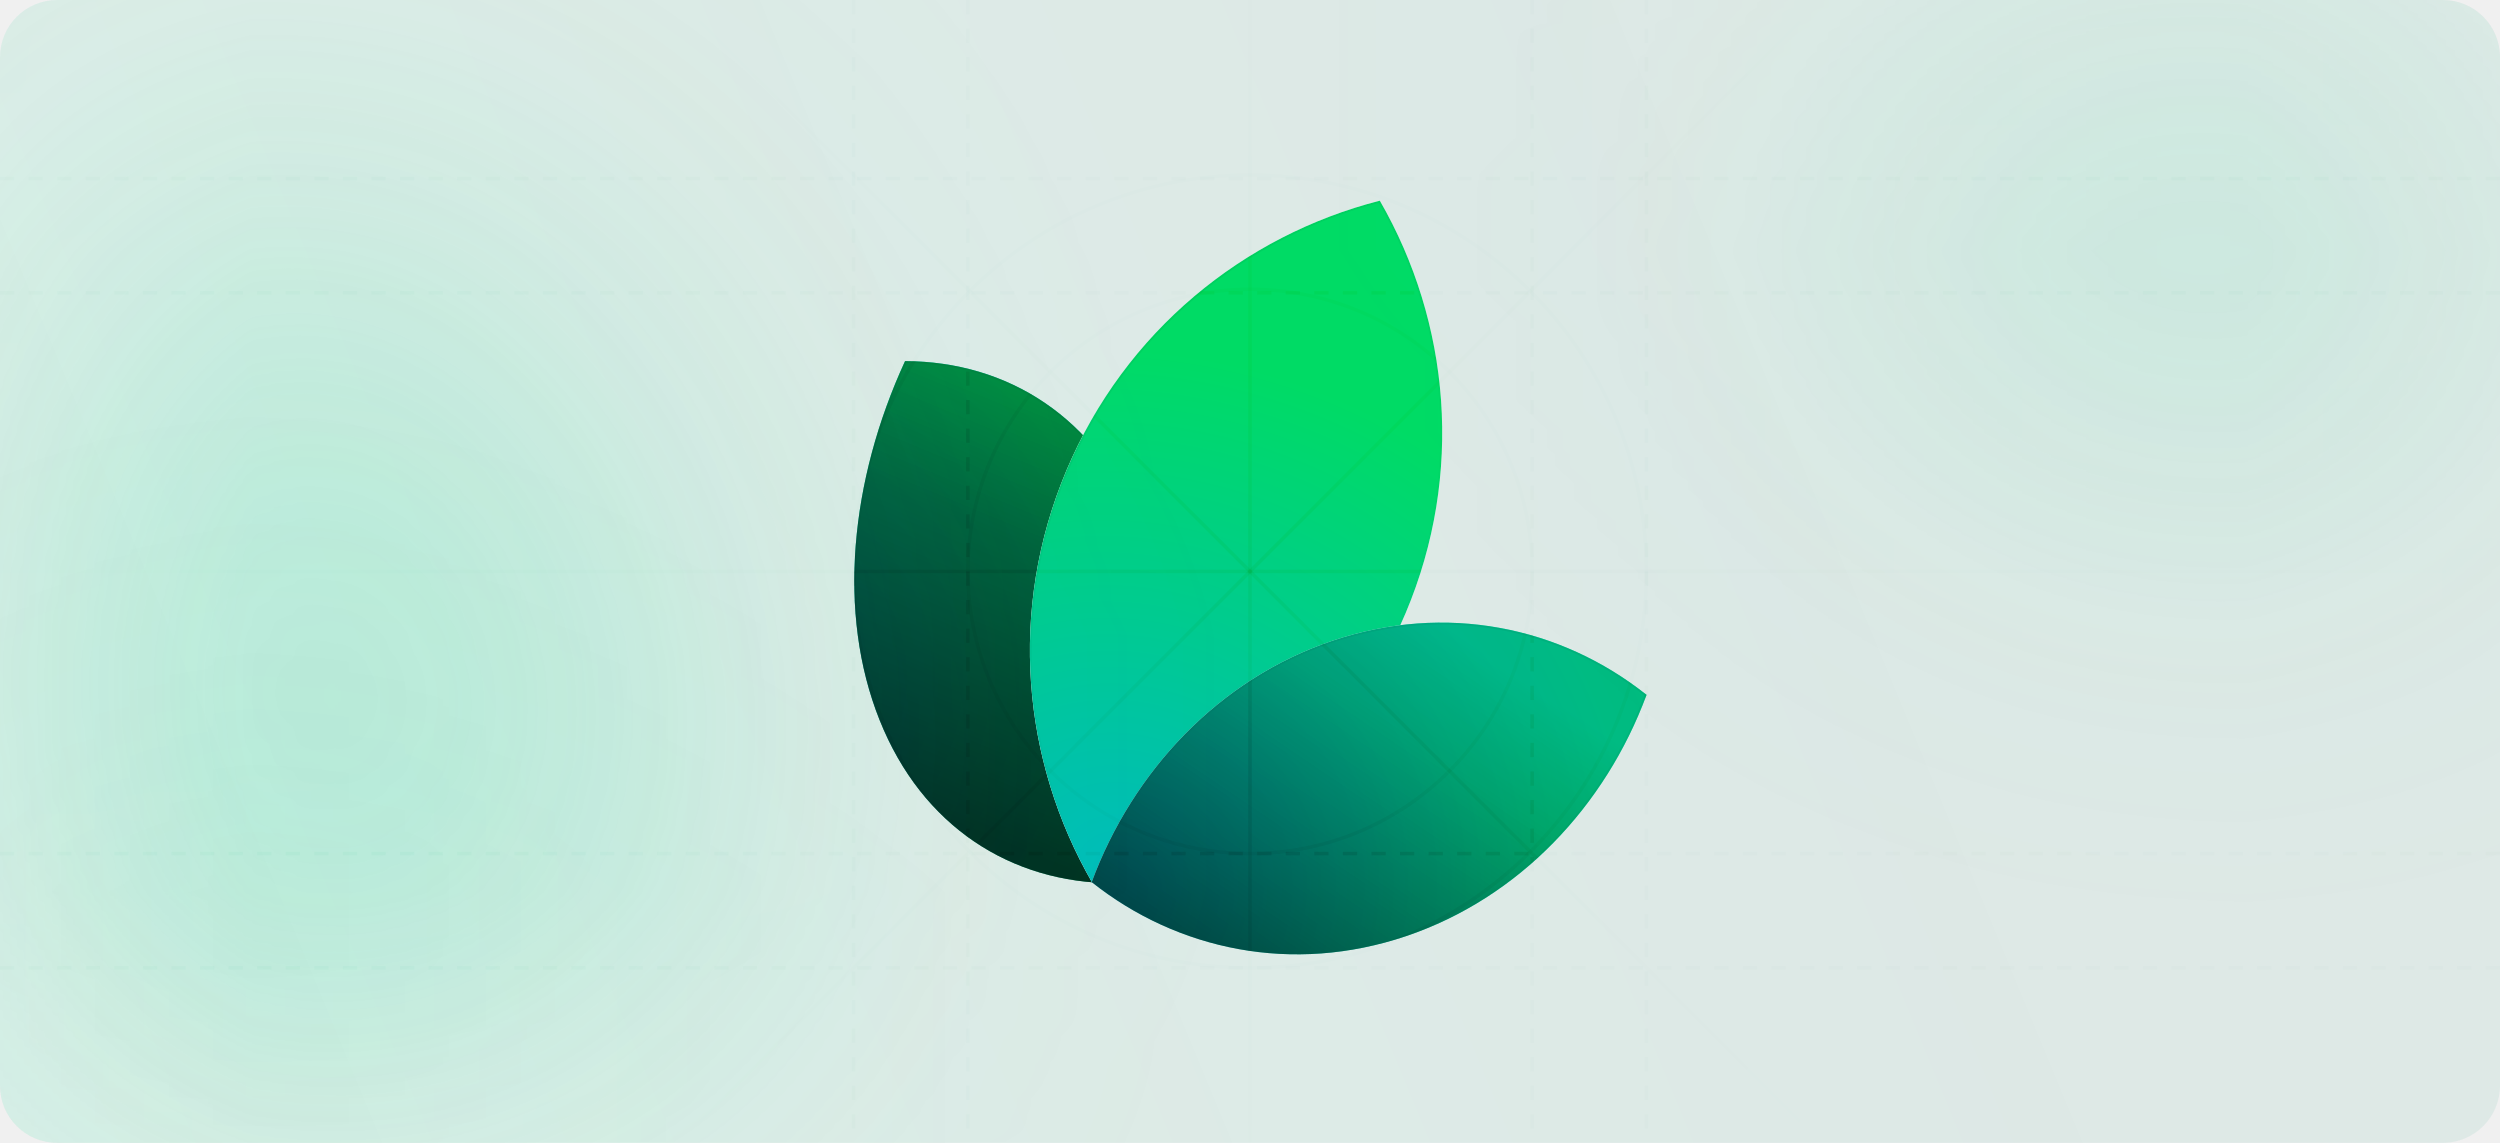
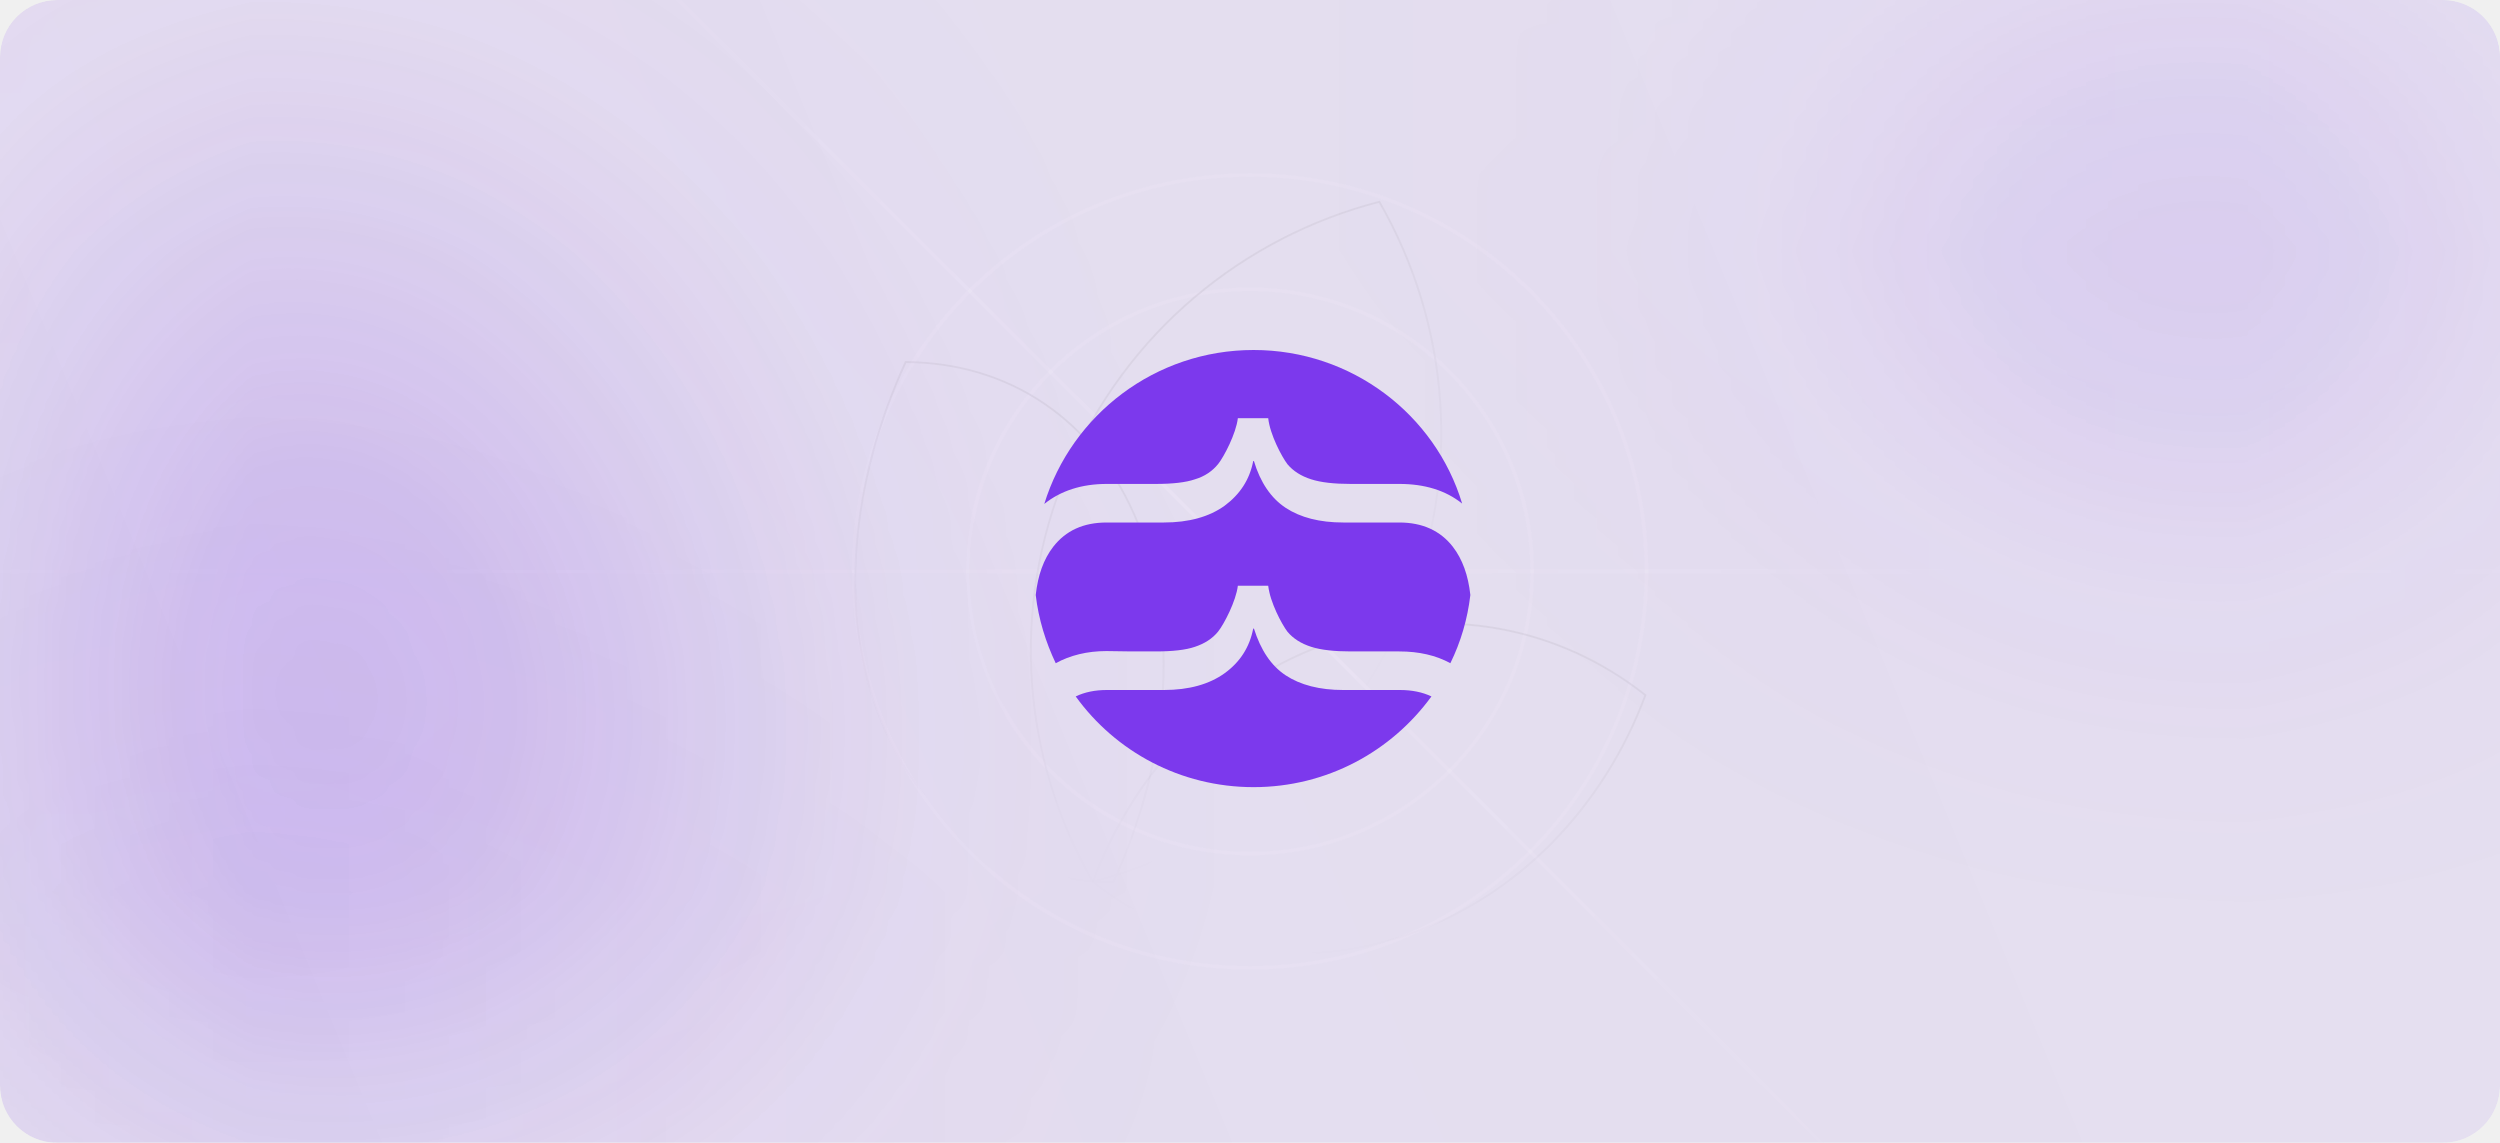
<svg xmlns="http://www.w3.org/2000/svg" width="700" height="320" viewBox="0 0 700 320" fill="none">
-   <g clip-path="url(#clip0_2862_278)">
-     <rect width="700" height="320" rx="16" fill="url(#paint0_linear_2862_278)" />
-     <path d="M311.889 247.3C283.097 247.215 258.226 231.466 246.292 201.629C234.357 171.793 238.02 134.523 253.414 101.112C282.206 101.197 307.077 116.945 319.011 146.782C330.946 176.619 327.283 213.888 311.889 247.3Z" fill="white" />
-     <path d="M311.889 247.3C283.097 247.215 258.226 231.466 246.292 201.629C234.357 171.793 238.02 134.523 253.414 101.112C282.206 101.197 307.077 116.945 319.011 146.782C330.946 176.619 327.283 213.888 311.889 247.3Z" fill="url(#paint1_radial_2862_278)" />
-     <path d="M311.889 247.3C283.097 247.215 258.226 231.466 246.292 201.629C234.357 171.793 238.02 134.523 253.414 101.112C282.206 101.197 307.077 116.945 319.011 146.782C330.946 176.619 327.283 213.888 311.889 247.3Z" fill="black" fill-opacity="0.5" style="mix-blend-mode:hard-light" />
-     <path d="M311.889 247.3C283.097 247.215 258.226 231.466 246.292 201.629C234.357 171.793 238.02 134.523 253.414 101.112C282.206 101.197 307.077 116.945 319.011 146.782C330.946 176.619 327.283 213.888 311.889 247.3Z" fill="url(#paint2_linear_2862_278)" fill-opacity="0.5" style="mix-blend-mode:hard-light" />
-     <path d="M311.72 247.034C283.108 246.887 258.409 231.208 246.538 201.531C234.656 171.825 238.271 134.702 253.583 101.377C282.195 101.524 306.894 117.203 318.765 146.88C330.647 176.586 327.031 213.709 311.72 247.034Z" stroke="url(#paint3_linear_2862_278)" stroke-opacity="0.05" stroke-width="0.531" />
-     <path d="M305.839 247.174C343.92 237.419 377.154 210.619 393.585 171.64C410.017 132.661 405.98 90.199 386.347 56.193C348.266 65.948 315.032 92.749 298.601 131.728C282.169 170.706 286.206 213.168 305.839 247.174Z" fill="white" />
-     <path d="M305.839 247.174C343.92 237.419 377.154 210.619 393.585 171.64C410.017 132.661 405.98 90.199 386.347 56.193C348.266 65.948 315.032 92.749 298.601 131.728C282.169 170.706 286.206 213.168 305.839 247.174Z" fill="url(#paint4_radial_2862_278)" />
-     <path d="M393.341 171.537C376.971 210.369 343.89 237.091 305.969 246.867C286.462 212.959 282.476 170.663 298.845 131.831C315.215 92.998 348.295 66.276 386.217 56.5C405.724 90.408 409.71 132.704 393.341 171.537Z" stroke="url(#paint5_linear_2862_278)" stroke-opacity="0.05" stroke-width="0.531" />
-     <path d="M305.686 246.995C329.75 266.114 361.965 272.832 393.671 262.129C425.376 251.426 449.499 225.691 461.03 194.556C436.967 175.437 404.751 168.719 373.046 179.422C341.34 190.125 317.217 215.86 305.686 246.995Z" fill="white" />
-     <path d="M305.686 246.995C329.75 266.114 361.965 272.832 393.671 262.129C425.376 251.426 449.499 225.691 461.03 194.556C436.967 175.437 404.751 168.719 373.046 179.422C341.34 190.125 317.217 215.86 305.686 246.995Z" fill="url(#paint6_radial_2862_278)" />
-     <path d="M305.686 246.995C329.75 266.114 361.965 272.832 393.671 262.129C425.376 251.426 449.499 225.691 461.03 194.556C436.967 175.437 404.751 168.719 373.046 179.422C341.34 190.125 317.217 215.86 305.686 246.995Z" fill="black" fill-opacity="0.2" style="mix-blend-mode:hard-light" />
-     <path d="M305.686 246.995C329.75 266.114 361.965 272.832 393.671 262.129C425.376 251.426 449.499 225.691 461.03 194.556C436.967 175.437 404.751 168.719 373.046 179.422C341.34 190.125 317.217 215.86 305.686 246.995Z" fill="url(#paint7_linear_2862_278)" fill-opacity="0.5" style="mix-blend-mode:hard-light" />
-     <path d="M393.586 261.878C362.035 272.529 329.981 265.88 306.002 246.907C317.535 215.919 341.571 190.327 373.13 179.673C404.682 169.023 436.736 175.671 460.715 194.644C449.182 225.632 425.146 251.224 393.586 261.878Z" stroke="url(#paint8_linear_2862_278)" stroke-opacity="0.05" stroke-width="0.531" />
-     <g opacity="0.8" filter="url(#filter0_f_2862_278)">
-       <circle cx="660" cy="-60" r="160" fill="#18E299" fill-opacity="0.4" />
+   <g clip-path="url(#clip0_1_4)">
+     <mask id="mask0_1_4" style="mask-type:luminance" maskUnits="userSpaceOnUse" x="0" y="0" width="700" height="320">
+       <path d="M684 0H16C7.163 0 0 7.163 0 16V304C0 312.837 7.163 320 16 320H684C692.837 320 700 312.837 700 304V16C700 7.163 692.837 0 684 0Z" fill="white" />
+     </mask>
+     <g mask="url(#mask0_1_4)">
+       <path d="M684 0H16C7.163 0 0 7.163 0 16V304C0 312.837 7.163 320 16 320H684C692.837 320 700 312.837 700 304V16C700 7.163 692.837 0 684 0Z" fill="url(#paint0_linear_1_4)" />
+       <path d="M311.72 247.034C283.108 246.887 258.409 231.208 246.538 201.531C234.656 171.825 238.271 134.702 253.583 101.377C282.195 101.524 306.894 117.203 318.765 146.88C330.647 176.586 327.031 213.709 311.72 247.034Z" stroke="url(#paint1_linear_1_4)" stroke-opacity="0.05" stroke-width="0.531" />
+       <path d="M393.341 171.537C376.971 210.369 343.89 237.091 305.969 246.867C286.462 212.959 282.476 170.663 298.845 131.831C315.215 92.998 348.295 66.276 386.217 56.5C405.724 90.408 409.71 132.704 393.341 171.537Z" stroke="url(#paint2_linear_1_4)" stroke-opacity="0.05" stroke-width="0.531" />
+       <path d="M393.586 261.878C362.034 272.529 329.98 265.88 306.002 246.907C317.534 215.919 341.57 190.327 373.13 179.673C404.681 169.023 436.735 175.671 460.714 194.644C449.181 225.632 425.145 251.224 393.586 261.878Z" stroke="url(#paint3_linear_1_4)" stroke-opacity="0.05" stroke-width="0.531" />
+       <g opacity="0.8" filter="url(#filter0_f_1_4)">
+         <path d="M660 100C748.366 100 820 28.366 820 -60C820 -148.366 748.366 -220 660 -220C571.634 -220 500 -148.366 500 -60C500 28.366 571.634 100 660 100Z" fill="#6415EA" fill-opacity="0.4" />
+       </g>
+       <g opacity="0.8" filter="url(#filter1_f_1_4)">
+         <path d="M20 373C108.366 373 180 301.366 180 213C180 124.634 108.366 53 20 53C-68.366 53 -140 124.634 -140 213C-140 301.366 -68.366 373 20 373Z" fill="#6218E2" fill-opacity="0.33" />
+       </g>
+       <g opacity="0.8" filter="url(#filter2_f_1_4)">
+ </g>
+       <g opacity="0.8" filter="url(#filter3_f_1_4)">
+         <path d="M20 573C108.366 573 180 501.366 180 413C180 324.634 108.366 253 20 253C-68.366 253 -140 324.634 -140 413C-140 501.366 -68.366 573 20 573Z" fill="#4018E2" fill-opacity="0.22" />
+       </g>
+       <path opacity="0.2" d="M0 50H700" stroke="url(#paint4_radial_1_4)" stroke-dasharray="4 4" />
+       <path opacity="0.1" d="M0 82H700" stroke="url(#paint5_radial_1_4)" stroke-dasharray="4 4" />
+       <path opacity="0.2" d="M239 0V320" stroke="url(#paint6_radial_1_4)" stroke-dasharray="4 4" />
+       <path opacity="0.1" d="M271 0V320" stroke="url(#paint7_radial_1_4)" stroke-dasharray="4 4" />
+       <path opacity="0.2" d="M461 0V320" stroke="url(#paint8_radial_1_4)" stroke-dasharray="4 4" />
+       <path opacity="0.1" d="M429 0V320" stroke="url(#paint9_radial_1_4)" stroke-dasharray="4 4" />
+       <path opacity="0.2" d="M0 271H700" stroke="url(#paint10_radial_1_4)" stroke-dasharray="4 4" />
+       <path opacity="0.1" d="M0 239H700" stroke="url(#paint11_radial_1_4)" stroke-dasharray="4 4" />
+       <g style="mix-blend-mode:overlay" opacity="0.1">
+         <path d="M0 160H700" stroke="url(#paint12_linear_1_4)" />
+       </g>
+       <g style="mix-blend-mode:overlay" opacity="0.2">
+         <path d="M511 321L189 -1" stroke="url(#paint13_linear_1_4)" />
+       </g>
+       <g style="mix-blend-mode:overlay" opacity="0.1">
+         <path d="M350 271C411.304 271 461 221.304 461 160C461 98.696 411.304 49 350 49C288.696 49 239 98.696 239 160C239 221.304 288.696 271 350 271Z" stroke="white" />
+       </g>
+       <g style="mix-blend-mode:overlay" opacity="0.1">
+         <path d="M350 239C393.63 239 429 203.63 429 160C429 116.37 393.63 81 350 81C306.37 81 271 116.37 271 160C271 203.63 306.37 239 350 239Z" stroke="white" />
+       </g>
    </g>
-     <g opacity="0.8" filter="url(#filter1_f_2862_278)">
-       <circle cx="20" cy="213" r="160" fill="#18E299" fill-opacity="0.33" />
-     </g>
-     <g opacity="0.8" filter="url(#filter2_f_2862_278)">
-       <circle cx="660" cy="480" r="160" fill="#18E299" fill-opacity="0.52" />
-     </g>
-     <g opacity="0.8" filter="url(#filter3_f_2862_278)">
-       <circle cx="20" cy="413" r="160" fill="#18E299" fill-opacity="0.22" />
-     </g>
-     <g style="mix-blend-mode:overlay" opacity="0.1">
-       <path d="M0 50H700" stroke="black" stroke-dasharray="4 4" />
-     </g>
-     <g style="mix-blend-mode:overlay" opacity="0.1">
-       <path d="M0 82H700" stroke="black" stroke-dasharray="4 4" />
-     </g>
-     <g style="mix-blend-mode:overlay" opacity="0.1">
-       <path d="M239 0L239 320" stroke="black" stroke-dasharray="4 4" />
-     </g>
-     <g style="mix-blend-mode:overlay" opacity="0.1">
-       <path d="M271 0L271 320" stroke="black" stroke-dasharray="4 4" />
-     </g>
-     <g style="mix-blend-mode:overlay" opacity="0.1">
-       <path d="M461 0L461 320" stroke="black" stroke-dasharray="4 4" />
-     </g>
-     <g style="mix-blend-mode:overlay" opacity="0.1">
-       <path d="M350 0L350 320" stroke="url(#paint9_linear_2862_278)" />
-     </g>
-     <g style="mix-blend-mode:overlay" opacity="0.1">
-       <path d="M429 0L429 320" stroke="black" stroke-dasharray="4 4" />
-     </g>
-     <g style="mix-blend-mode:overlay" opacity="0.1">
-       <path d="M0 271H700" stroke="black" stroke-dasharray="4 4" />
-     </g>
-     <g style="mix-blend-mode:overlay" opacity="0.1">
-       <path d="M0 239H700" stroke="black" stroke-dasharray="4 4" />
-     </g>
-     <g style="mix-blend-mode:overlay" opacity="0.1">
-       <path d="M0 160H700" stroke="url(#paint10_linear_2862_278)" />
-     </g>
-     <g style="mix-blend-mode:overlay" opacity="0.1">
-       <path d="M511 -1L189 321" stroke="url(#paint11_linear_2862_278)" />
-     </g>
-     <g style="mix-blend-mode:overlay" opacity="0.1">
-       <path d="M511 321L189 -1" stroke="url(#paint12_linear_2862_278)" />
-     </g>
-     <g style="mix-blend-mode:overlay" opacity="0.05">
-       <circle cx="350" cy="160" r="111" stroke="black" />
-     </g>
-     <g style="mix-blend-mode:overlay" opacity="0.05">
-       <circle cx="350" cy="160" r="79" stroke="black" />
-     </g>
+     <path d="M316.8 182.4H323.6C328.3 182.4 332 182 334.6 181.1C337.3 180.2 339.5 178.8 341.1 176.8C342.7 174.8 346.1 168.3 346.6 164H355.1C355.6 168.6 358.9 174.8 360.5 176.9C362.1 178.8 364.3 180.2 367.1 181.1C369.9 182 373.6 182.4 378.2 182.4H391.8C397.3 182.4 402.1 183.5 406.1 185.7C409 179.8 410.9 173.4 411.7 166.6C411.1 161.1 409.5 156.6 406.8 153.1C403.3 148.6 398.3 146.3 391.8 146.3H376.1C369.5 146.3 364.1 144.9 360 142.2C355.9 139.5 352.9 135.1 351.1 129.1H350.9C349.9 134.3 347.2 138.4 342.9 141.6C338.6 144.7 332.9 146.3 325.9 146.3H309.9C303.3 146.3 298.4 148.6 294.9 153.1C292.2 156.6 290.6 161.1 290 166.6C290.8 173.4 292.8 179.8 295.6 185.7C299.6 183.5 304.4 182.3 309.8 182.3L316.8 182.4Z" fill="#7C39ED" />
+     <path d="M309.9 135.5H323.6C328.3 135.5 332 135.1 334.6 134.2C337.3 133.4 339.5 131.9 341.1 129.9C342.7 127.9 346.1 121.4 346.6 117.1H355.1C355.6 121.7 358.9 127.9 360.5 130C362.1 131.9 364.3 133.3 367.1 134.2C369.9 135.1 373.6 135.5 378.2 135.5H391.8C398.9 135.5 404.8 137.3 409.4 141C401.9 116.1 378.5 98 351 98C323.5 98 300.1 116.1 292.4 141.1C297 137.4 302.9 135.5 309.9 135.5Z" fill="#7C39ED" />
+     <path d="M392 193.2H376.1C369.5 193.2 364.1 191.8 360 189.1C355.9 186.4 353 182 351.1 176H350.9C349.9 181.2 347.2 185.4 342.9 188.5C338.6 191.6 332.9 193.2 325.9 193.2H309.9C306.6 193.2 303.7 193.8 301.2 195C312.3 210.4 330.5 220.4 351 220.4C371.5 220.4 389.6 210.4 400.8 195C398.3 193.8 395.3 193.2 392 193.2Z" fill="#7C39ED" />
  </g>
  <defs>
-     <filter id="filter0_f_2862_278" x="260" y="-460" width="800" height="800" filterUnits="userSpaceOnUse" color-interpolation-filters="sRGB">
+     <filter id="filter0_f_1_4" x="260" y="-460" width="800" height="800" filterUnits="userSpaceOnUse" color-interpolation-filters="sRGB">
      <feFlood flood-opacity="0" result="BackgroundImageFix" />
      <feBlend mode="normal" in="SourceGraphic" in2="BackgroundImageFix" result="shape" />
-       <feGaussianBlur stdDeviation="120" result="effect1_foregroundBlur_2862_278" />
+       <feGaussianBlur stdDeviation="120" result="effect1_foregroundBlur_1_4" />
    </filter>
-     <filter id="filter1_f_2862_278" x="-380" y="-187" width="800" height="800" filterUnits="userSpaceOnUse" color-interpolation-filters="sRGB">
+     <filter id="filter1_f_1_4" x="-380" y="-187" width="800" height="800" filterUnits="userSpaceOnUse" color-interpolation-filters="sRGB">
      <feFlood flood-opacity="0" result="BackgroundImageFix" />
      <feBlend mode="normal" in="SourceGraphic" in2="BackgroundImageFix" result="shape" />
-       <feGaussianBlur stdDeviation="120" result="effect1_foregroundBlur_2862_278" />
+       <feGaussianBlur stdDeviation="120" result="effect1_foregroundBlur_1_4" />
    </filter>
-     <filter id="filter2_f_2862_278" x="260" y="80" width="800" height="800" filterUnits="userSpaceOnUse" color-interpolation-filters="sRGB">
+     <filter id="filter2_f_1_4" x="260" y="80" width="800" height="800" filterUnits="userSpaceOnUse" color-interpolation-filters="sRGB">
      <feFlood flood-opacity="0" result="BackgroundImageFix" />
      <feBlend mode="normal" in="SourceGraphic" in2="BackgroundImageFix" result="shape" />
-       <feGaussianBlur stdDeviation="120" result="effect1_foregroundBlur_2862_278" />
+       <feGaussianBlur stdDeviation="120" result="effect1_foregroundBlur_1_4" />
    </filter>
-     <filter id="filter3_f_2862_278" x="-380" y="13" width="800" height="800" filterUnits="userSpaceOnUse" color-interpolation-filters="sRGB">
+     <filter id="filter3_f_1_4" x="-380" y="13" width="800" height="800" filterUnits="userSpaceOnUse" color-interpolation-filters="sRGB">
      <feFlood flood-opacity="0" result="BackgroundImageFix" />
      <feBlend mode="normal" in="SourceGraphic" in2="BackgroundImageFix" result="shape" />
-       <feGaussianBlur stdDeviation="120" result="effect1_foregroundBlur_2862_278" />
+       <feGaussianBlur stdDeviation="120" result="effect1_foregroundBlur_1_4" />
    </filter>
-     <linearGradient id="paint0_linear_2862_278" x1="1.04308e-05" y1="320" x2="710.784" y2="26.079" gradientUnits="userSpaceOnUse">
-       <stop stop-color="#18E299" stop-opacity="0.09" />
-       <stop offset="0.729" stop-color="#0D9373" stop-opacity="0.08" />
+     <linearGradient id="paint0_linear_1_4" x1="1.27814e-05" y1="320" x2="710.784" y2="26.079" gradientUnits="userSpaceOnUse">
+       <stop stop-color="#6415EA" stop-opacity="0.09" />
+       <stop offset="0.729" stop-color="#6415EA" stop-opacity="0.08" />
    </linearGradient>
-     <radialGradient id="paint1_radial_2862_278" cx="0" cy="0" r="1" gradientUnits="userSpaceOnUse" gradientTransform="translate(208.697 189.703) rotate(-10.029) scale(169.097 167.466)">
-       <stop stop-color="#00B0BB" />
-       <stop offset="1" stop-color="#00DB65" />
-     </radialGradient>
-     <linearGradient id="paint2_linear_2862_278" x1="306.587" y1="93.56" x2="252.341" y2="224.228" gradientUnits="userSpaceOnUse">
-       <stop stop-color="#18E299" />
-       <stop offset="1" />
-     </linearGradient>
-     <linearGradient id="paint3_linear_2862_278" x1="311.84" y1="123.717" x2="253.579" y2="224.761" gradientUnits="userSpaceOnUse">
+     <linearGradient id="paint1_linear_1_4" x1="311.84" y1="123.717" x2="253.579" y2="224.761" gradientUnits="userSpaceOnUse">
      <stop />
      <stop offset="1" stop-opacity="0" />
    </linearGradient>
-     <radialGradient id="paint4_radial_2862_278" cx="0" cy="0" r="1" gradientUnits="userSpaceOnUse" gradientTransform="translate(313.407 243.64) rotate(-75.7542) scale(203.632 223.902)">
-       <stop stop-color="#00BBBB" />
-       <stop offset="0.713" stop-color="#00DB65" />
-     </radialGradient>
-     <linearGradient id="paint5_linear_2862_278" x1="308.586" y1="102.284" x2="383.487" y2="201.169" gradientUnits="userSpaceOnUse">
+     <linearGradient id="paint2_linear_1_4" x1="308.586" y1="102.284" x2="383.487" y2="201.169" gradientUnits="userSpaceOnUse">
      <stop />
      <stop offset="1" stop-opacity="0" />
    </linearGradient>
-     <radialGradient id="paint6_radial_2862_278" cx="0" cy="0" r="1" gradientUnits="userSpaceOnUse" gradientTransform="translate(311.447 249.925) rotate(-20.3524) scale(174.776 163.096)">
-       <stop stop-color="#00B0BB" />
-       <stop offset="1" stop-color="#00DB65" />
-     </radialGradient>
-     <linearGradient id="paint7_linear_2862_278" x1="395.843" y1="169.781" x2="332.121" y2="263.82" gradientUnits="userSpaceOnUse">
-       <stop stop-color="#00B1BC" />
-       <stop offset="1" />
-     </linearGradient>
-     <linearGradient id="paint8_linear_2862_278" x1="395.843" y1="169.781" x2="370.991" y2="271.799" gradientUnits="userSpaceOnUse">
+     <linearGradient id="paint3_linear_1_4" x1="395.842" y1="169.781" x2="370.99" y2="271.799" gradientUnits="userSpaceOnUse">
      <stop />
      <stop offset="1" stop-opacity="0" />
    </linearGradient>
-     <linearGradient id="paint9_linear_2862_278" x1="350" y1="0" x2="350" y2="320" gradientUnits="userSpaceOnUse">
-       <stop stop-opacity="0" />
-       <stop offset="0" stop-opacity="0.3" />
-       <stop offset="0.333" />
-       <stop offset="0.667" />
-       <stop offset="1" stop-opacity="0.3" />
+     <radialGradient id="paint4_radial_1_4" cx="0" cy="0" r="1" gradientUnits="userSpaceOnUse" gradientTransform="translate(nan nan) rotate(nan) scale(nan nan)">
+       <stop offset="0.349" stop-color="#84FFD3" />
+       <stop offset="0.88" stop-color="#18E299" stop-opacity="0" />
+     </radialGradient>
+     <radialGradient id="paint5_radial_1_4" cx="0" cy="0" r="1" gradientUnits="userSpaceOnUse" gradientTransform="translate(nan nan) rotate(nan) scale(nan nan)">
+       <stop offset="0.349" stop-color="#84FFD3" />
+       <stop offset="0.88" stop-color="#18E299" stop-opacity="0" />
+     </radialGradient>
+     <radialGradient id="paint6_radial_1_4" cx="0" cy="0" r="1" gradientUnits="userSpaceOnUse" gradientTransform="translate(nan nan) rotate(nan) scale(nan nan)">
+       <stop offset="0.349" stop-color="#84FFD3" />
+       <stop offset="0.88" stop-color="#18E299" stop-opacity="0" />
+     </radialGradient>
+     <radialGradient id="paint7_radial_1_4" cx="0" cy="0" r="1" gradientUnits="userSpaceOnUse" gradientTransform="translate(nan nan) rotate(nan) scale(nan nan)">
+       <stop offset="0.349" stop-color="#84FFD3" />
+       <stop offset="0.88" stop-color="#18E299" stop-opacity="0" />
+     </radialGradient>
+     <radialGradient id="paint8_radial_1_4" cx="0" cy="0" r="1" gradientUnits="userSpaceOnUse" gradientTransform="translate(nan nan) rotate(nan) scale(nan nan)">
+       <stop offset="0.349" stop-color="#84FFD3" />
+       <stop offset="0.88" stop-color="#18E299" stop-opacity="0" />
+     </radialGradient>
+     <radialGradient id="paint9_radial_1_4" cx="0" cy="0" r="1" gradientUnits="userSpaceOnUse" gradientTransform="translate(nan nan) rotate(nan) scale(nan nan)">
+       <stop offset="0.349" stop-color="#84FFD3" />
+       <stop offset="0.88" stop-color="#18E299" stop-opacity="0" />
+     </radialGradient>
+     <radialGradient id="paint10_radial_1_4" cx="0" cy="0" r="1" gradientUnits="userSpaceOnUse" gradientTransform="translate(nan nan) rotate(nan) scale(nan nan)">
+       <stop offset="0.349" stop-color="#84FFD3" />
+       <stop offset="0.88" stop-color="#18E299" stop-opacity="0" />
+     </radialGradient>
+     <radialGradient id="paint11_radial_1_4" cx="0" cy="0" r="1" gradientUnits="userSpaceOnUse" gradientTransform="translate(nan nan) rotate(nan) scale(nan nan)">
+       <stop offset="0.349" stop-color="#84FFD3" />
+       <stop offset="0.88" stop-color="#18E299" stop-opacity="0" />
+     </radialGradient>
+     <linearGradient id="paint12_linear_1_4" x1="nan" y1="nan" x2="nan" y2="nan" gradientUnits="userSpaceOnUse">
+       <stop stop-color="white" stop-opacity="0.1" />
+       <stop offset="0.5" stop-color="white" />
+       <stop offset="1" stop-color="white" stop-opacity="0.1" />
    </linearGradient>
-     <linearGradient id="paint10_linear_2862_278" x1="0" y1="160" x2="700" y2="160" gradientUnits="userSpaceOnUse">
-       <stop stop-opacity="0.1" />
-       <stop offset="0.5" />
-       <stop offset="1" stop-opacity="0.1" />
+     <linearGradient id="paint13_linear_1_4" x1="511" y1="321" x2="189" y2="-1" gradientUnits="userSpaceOnUse">
+       <stop stop-color="white" stop-opacity="0.1" />
+       <stop offset="0.5" stop-color="white" />
+       <stop offset="1" stop-color="white" stop-opacity="0.1" />
    </linearGradient>
-     <linearGradient id="paint11_linear_2862_278" x1="511" y1="-1" x2="189" y2="321" gradientUnits="userSpaceOnUse">
-       <stop stop-opacity="0.1" />
-       <stop offset="0.5" />
-       <stop offset="1" stop-opacity="0.1" />
-     </linearGradient>
-     <linearGradient id="paint12_linear_2862_278" x1="511" y1="321" x2="189" y2="-1" gradientUnits="userSpaceOnUse">
-       <stop stop-opacity="0.1" />
-       <stop offset="0.5" />
-       <stop offset="1" stop-opacity="0.1" />
-     </linearGradient>
-     <clipPath id="clip0_2862_278">
-       <rect width="700" height="320" rx="16" fill="white" />
+     <clipPath id="clip0_1_4">
+       <rect width="700" height="320" fill="white" />
    </clipPath>
  </defs>
</svg>
